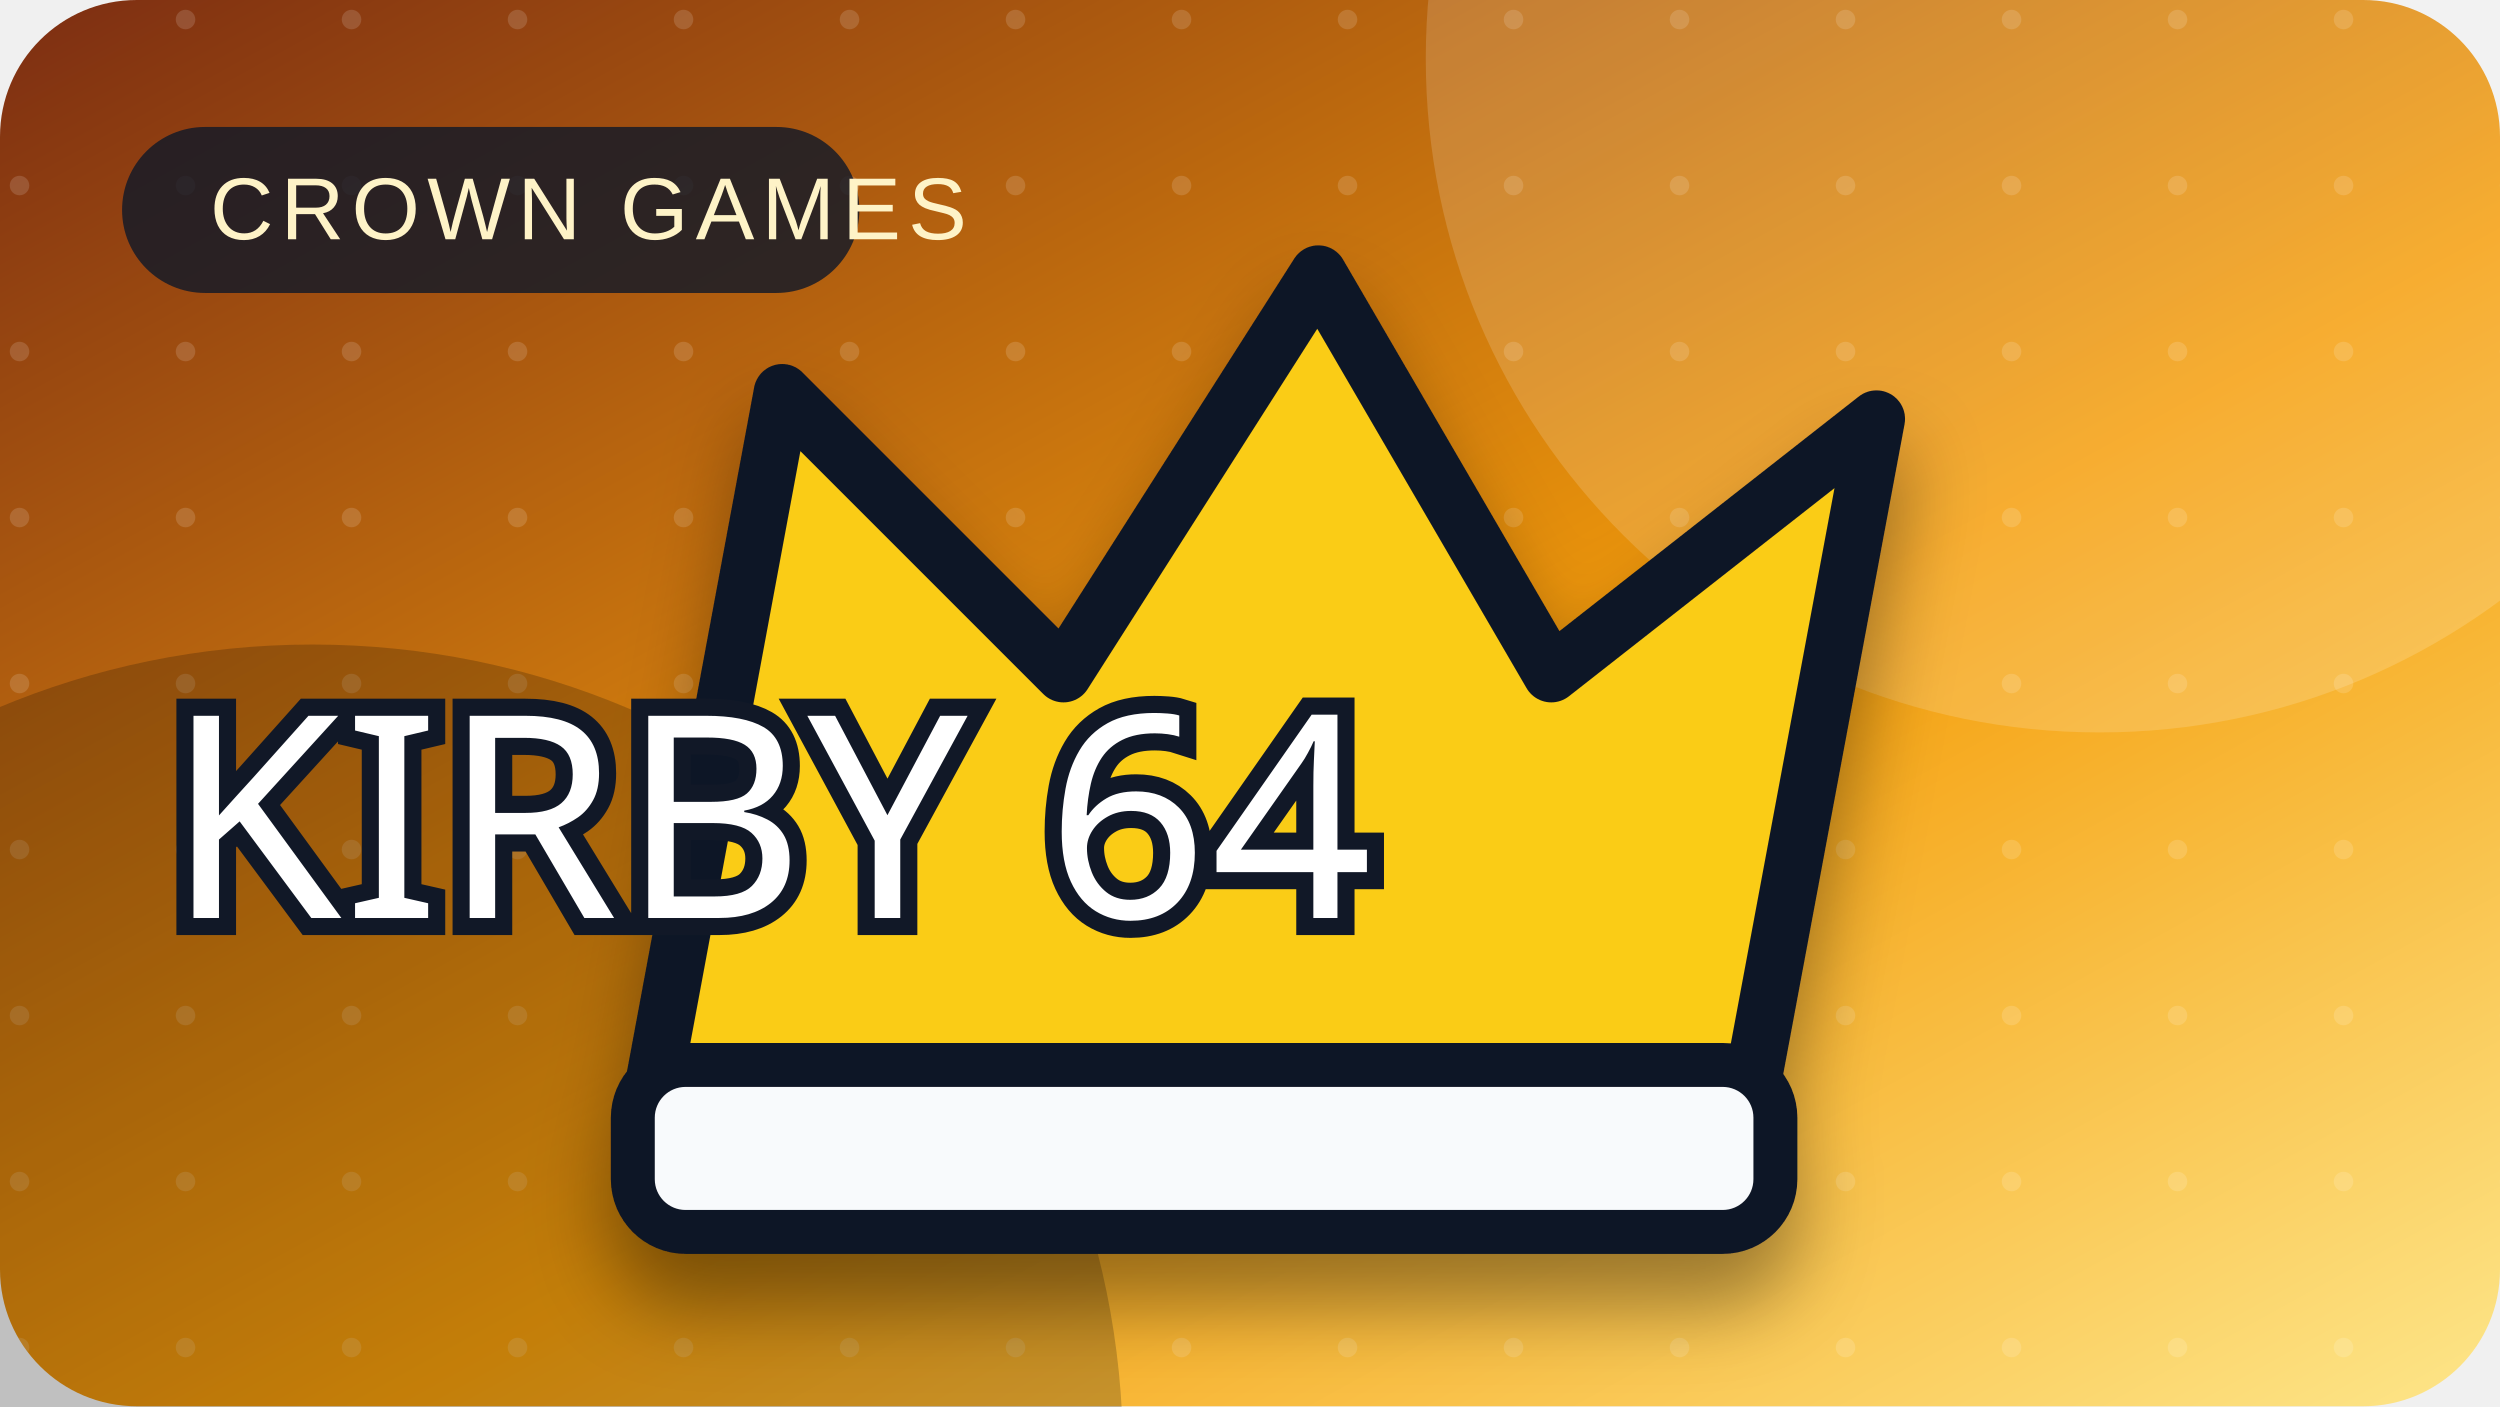
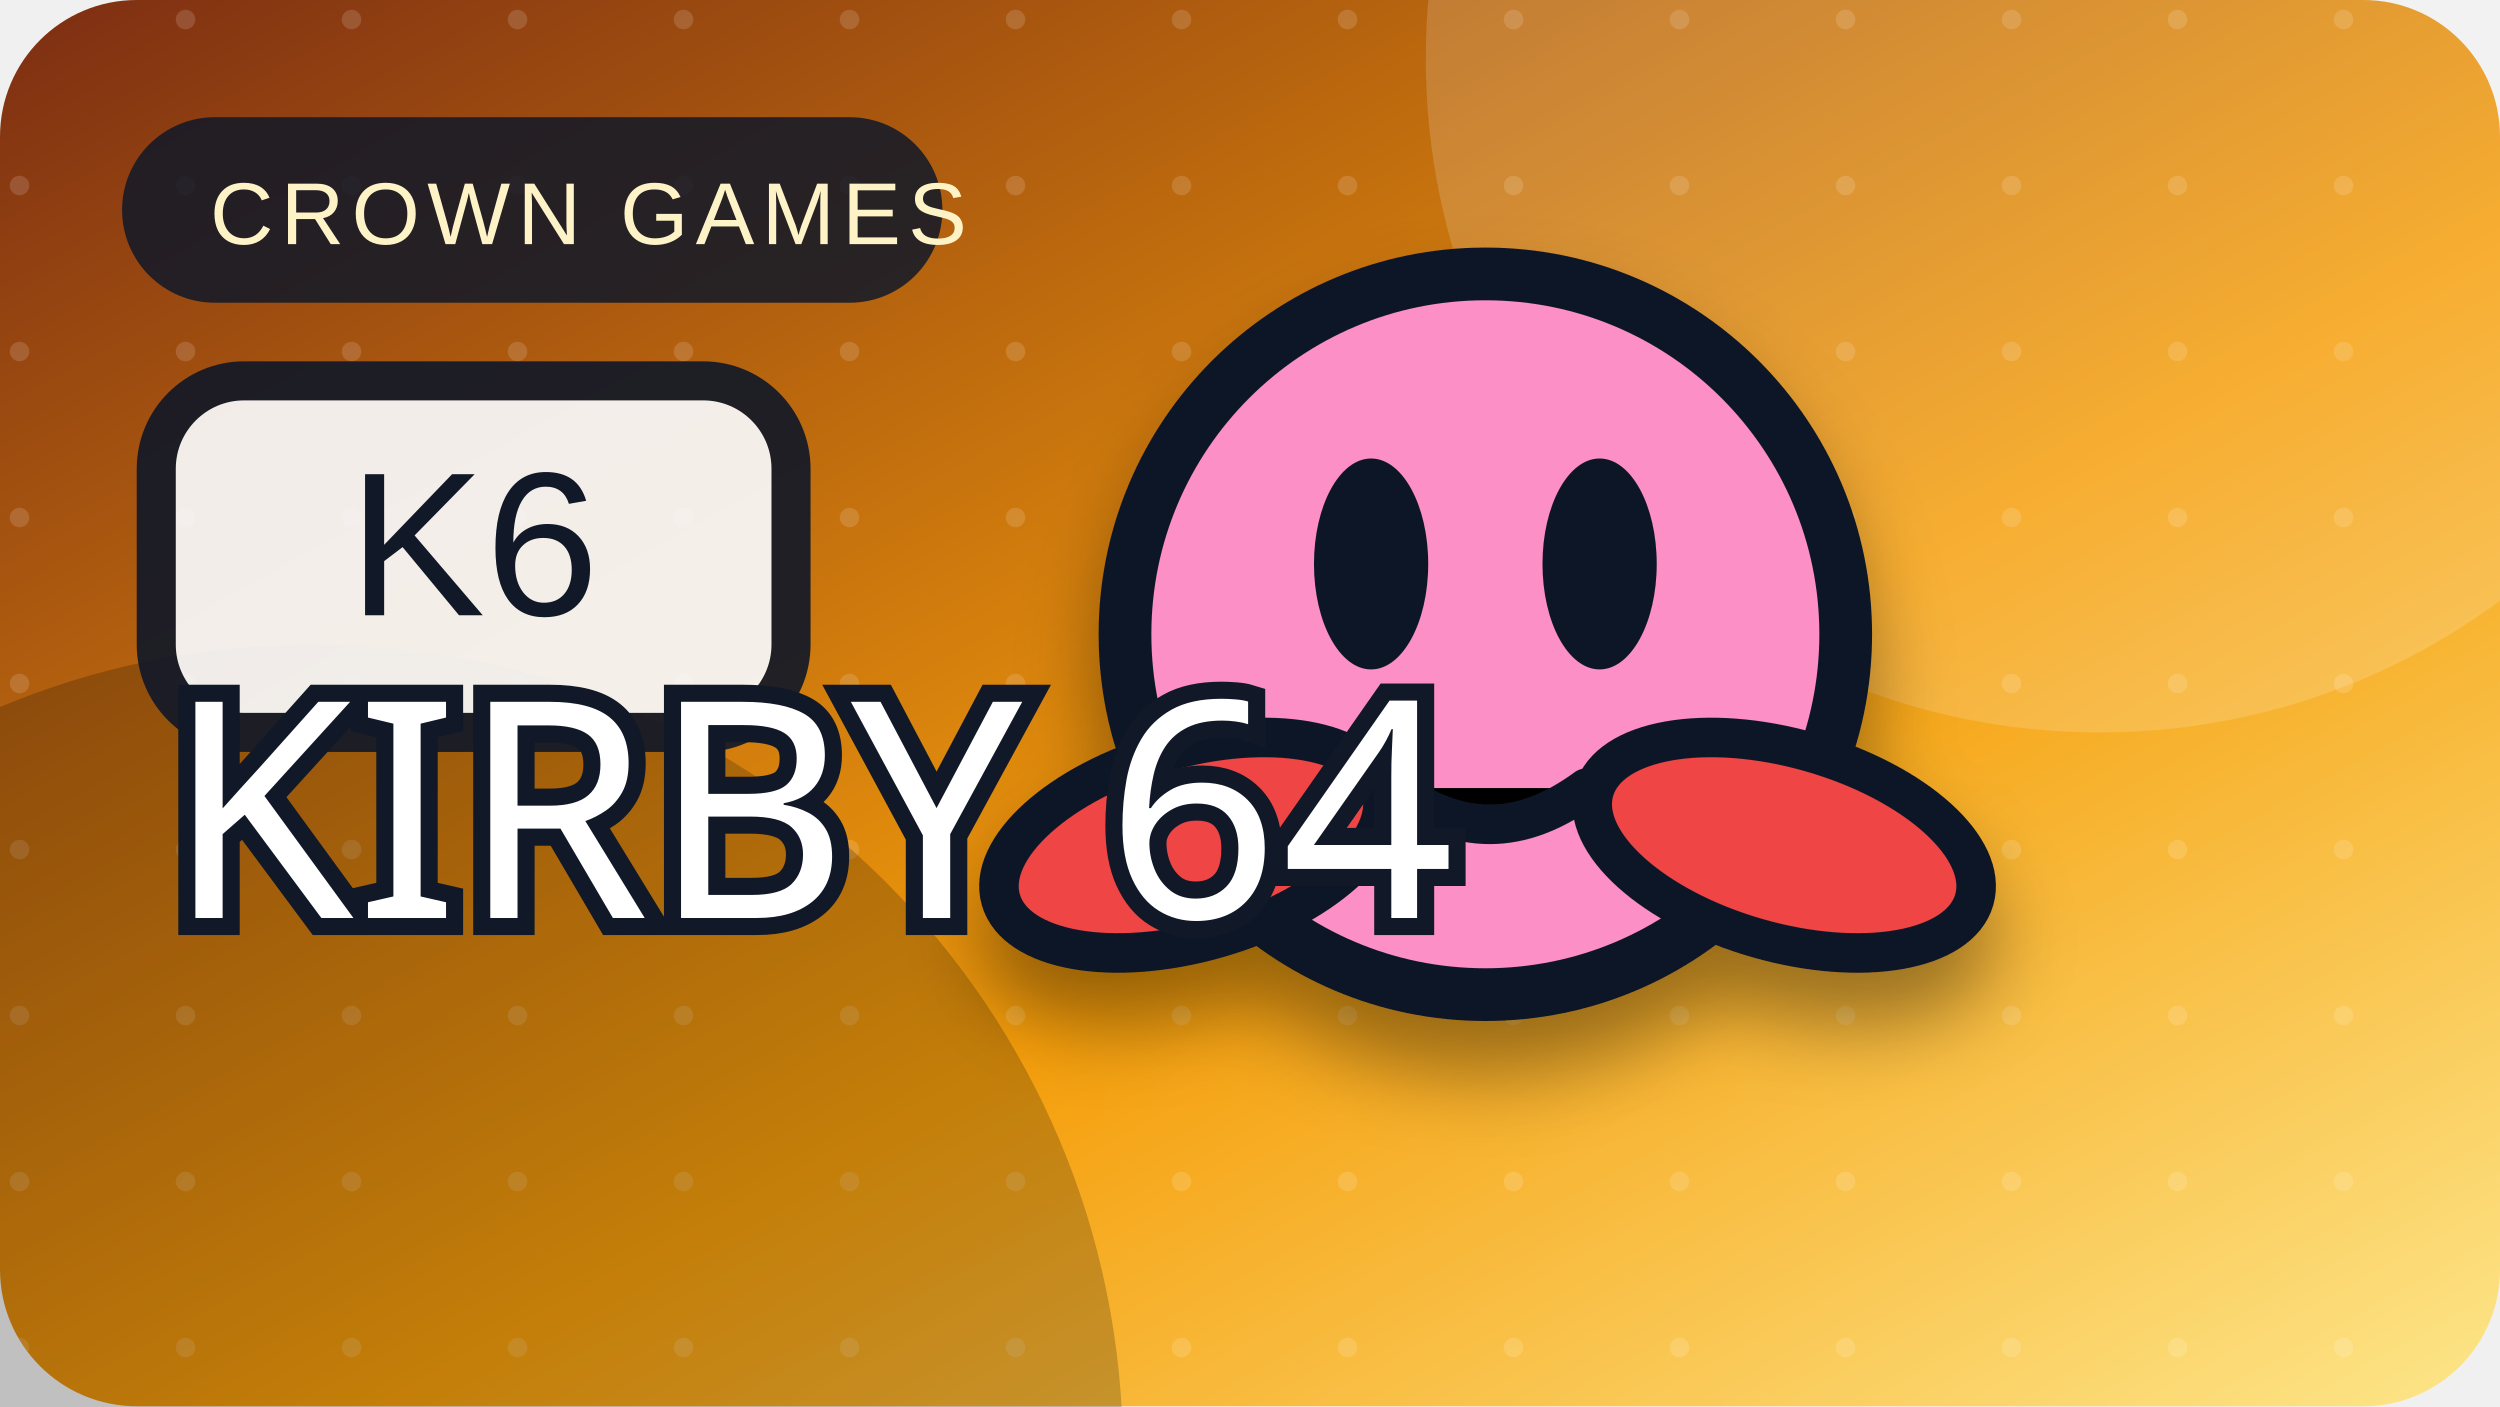
<svg xmlns="http://www.w3.org/2000/svg" width="512" height="288" viewBox="0 0 512 288" role="img" aria-label="Kirby 64">
  <defs>
    <linearGradient id="g3464045367bg" x1="0" y1="0" x2="1" y2="1">
      <stop offset="0" stop-color="#7c2d12" />
      <stop offset=".58" stop-color="#f59e0b" />
      <stop offset="1" stop-color="#fde68a" />
    </linearGradient>
    <filter id="g3464045367shadow" x="-20%" y="-20%" width="140%" height="140%">
      <feDropShadow dx="0" dy="12" stdDeviation="9" flood-color="#000" flood-opacity=".38" />
    </filter>
    <pattern id="g3464045367dots" width="34" height="34" patternUnits="userSpaceOnUse">
      <circle cx="4" cy="4" r="2" fill="#fff" opacity=".2" />
    </pattern>
  </defs>
  <rect width="512" height="288" rx="28" fill="url(#g3464045367bg)" />
  <rect width="512" height="288" rx="28" fill="url(#g3464045367dots)" opacity=".7" />
  <circle cx="430" cy="12" r="138" fill="#fff" opacity=".16" />
  <circle cx="64" cy="298" r="166" fill="#000" opacity=".2" />
  <g filter="url(#g3464045367shadow)" transform="translate(18 -6) scale(.9)">
-     <path d="M158 96l64 64 58-91 53 91 74-58-28 150H129z" fill="#facc15" stroke="#111827" stroke-width="13" stroke-linejoin="round" />
-     <rect x="124" y="249" width="260" height="38" rx="12" fill="#f8fafc" stroke="#111827" stroke-width="10" />
+     <circle cx="318" cy="151" r="82" fill="#fb8fc6" stroke="#111827" stroke-width="12" />
+     <ellipse cx="251" cy="199" rx="45" ry="22" fill="#ef4444" stroke="#111827" stroke-width="9" transform="rotate(-16 251 199)" />
+     <ellipse cx="386" cy="199" rx="45" ry="22" fill="#ef4444" stroke="#111827" stroke-width="9" transform="rotate(16 386 199)" />
+     <ellipse cx="292" cy="135" rx="13" ry="24" fill="#111827" />
+     <ellipse cx="344" cy="135" rx="13" ry="24" fill="#111827" />
+     <path d="M297 186c15 11 29 11 44 0" stroke="#111827" stroke-width="9" stroke-linecap="round" />
  </g>
-   <rect x="25" y="26" width="151" height="34" rx="17" fill="#111827" opacity=".82" />
-   <text x="43" y="49" font-size="18" font-family="Arial Black, Arial, sans-serif" fill="#fef3c7" letter-spacing="1.5">CROWN GAMES</text>
-   <text x="34" y="188" font-size="58" font-family="Impact, Arial Black, sans-serif" fill="#fff" stroke="#111827" stroke-width="7" paint-order="stroke" letter-spacing=".5">KIRBY 64</text>
+   <rect x="25" y="24" width="168" height="38" rx="19" fill="#111827" opacity=".86" />
+   <text x="43" y="50" font-size="18" font-family="Arial Black, Arial, sans-serif" fill="#fef3c7" letter-spacing="1.5">CROWN GAMES</text>
+   <rect x="32" y="78" width="130" height="72" rx="18" fill="#f8fafc" stroke="#111827" stroke-width="8" opacity=".92" />
+   <text x="97" y="126" text-anchor="middle" font-size="42" font-family="Arial Black, Arial, sans-serif" fill="#111827">K6</text>
+   <text x="34" y="188" font-size="62" font-family="Impact, Arial Black, sans-serif" fill="#fff" stroke="#111827" stroke-width="7" paint-order="stroke" letter-spacing=".5">KIRBY 64</text>
</svg>
